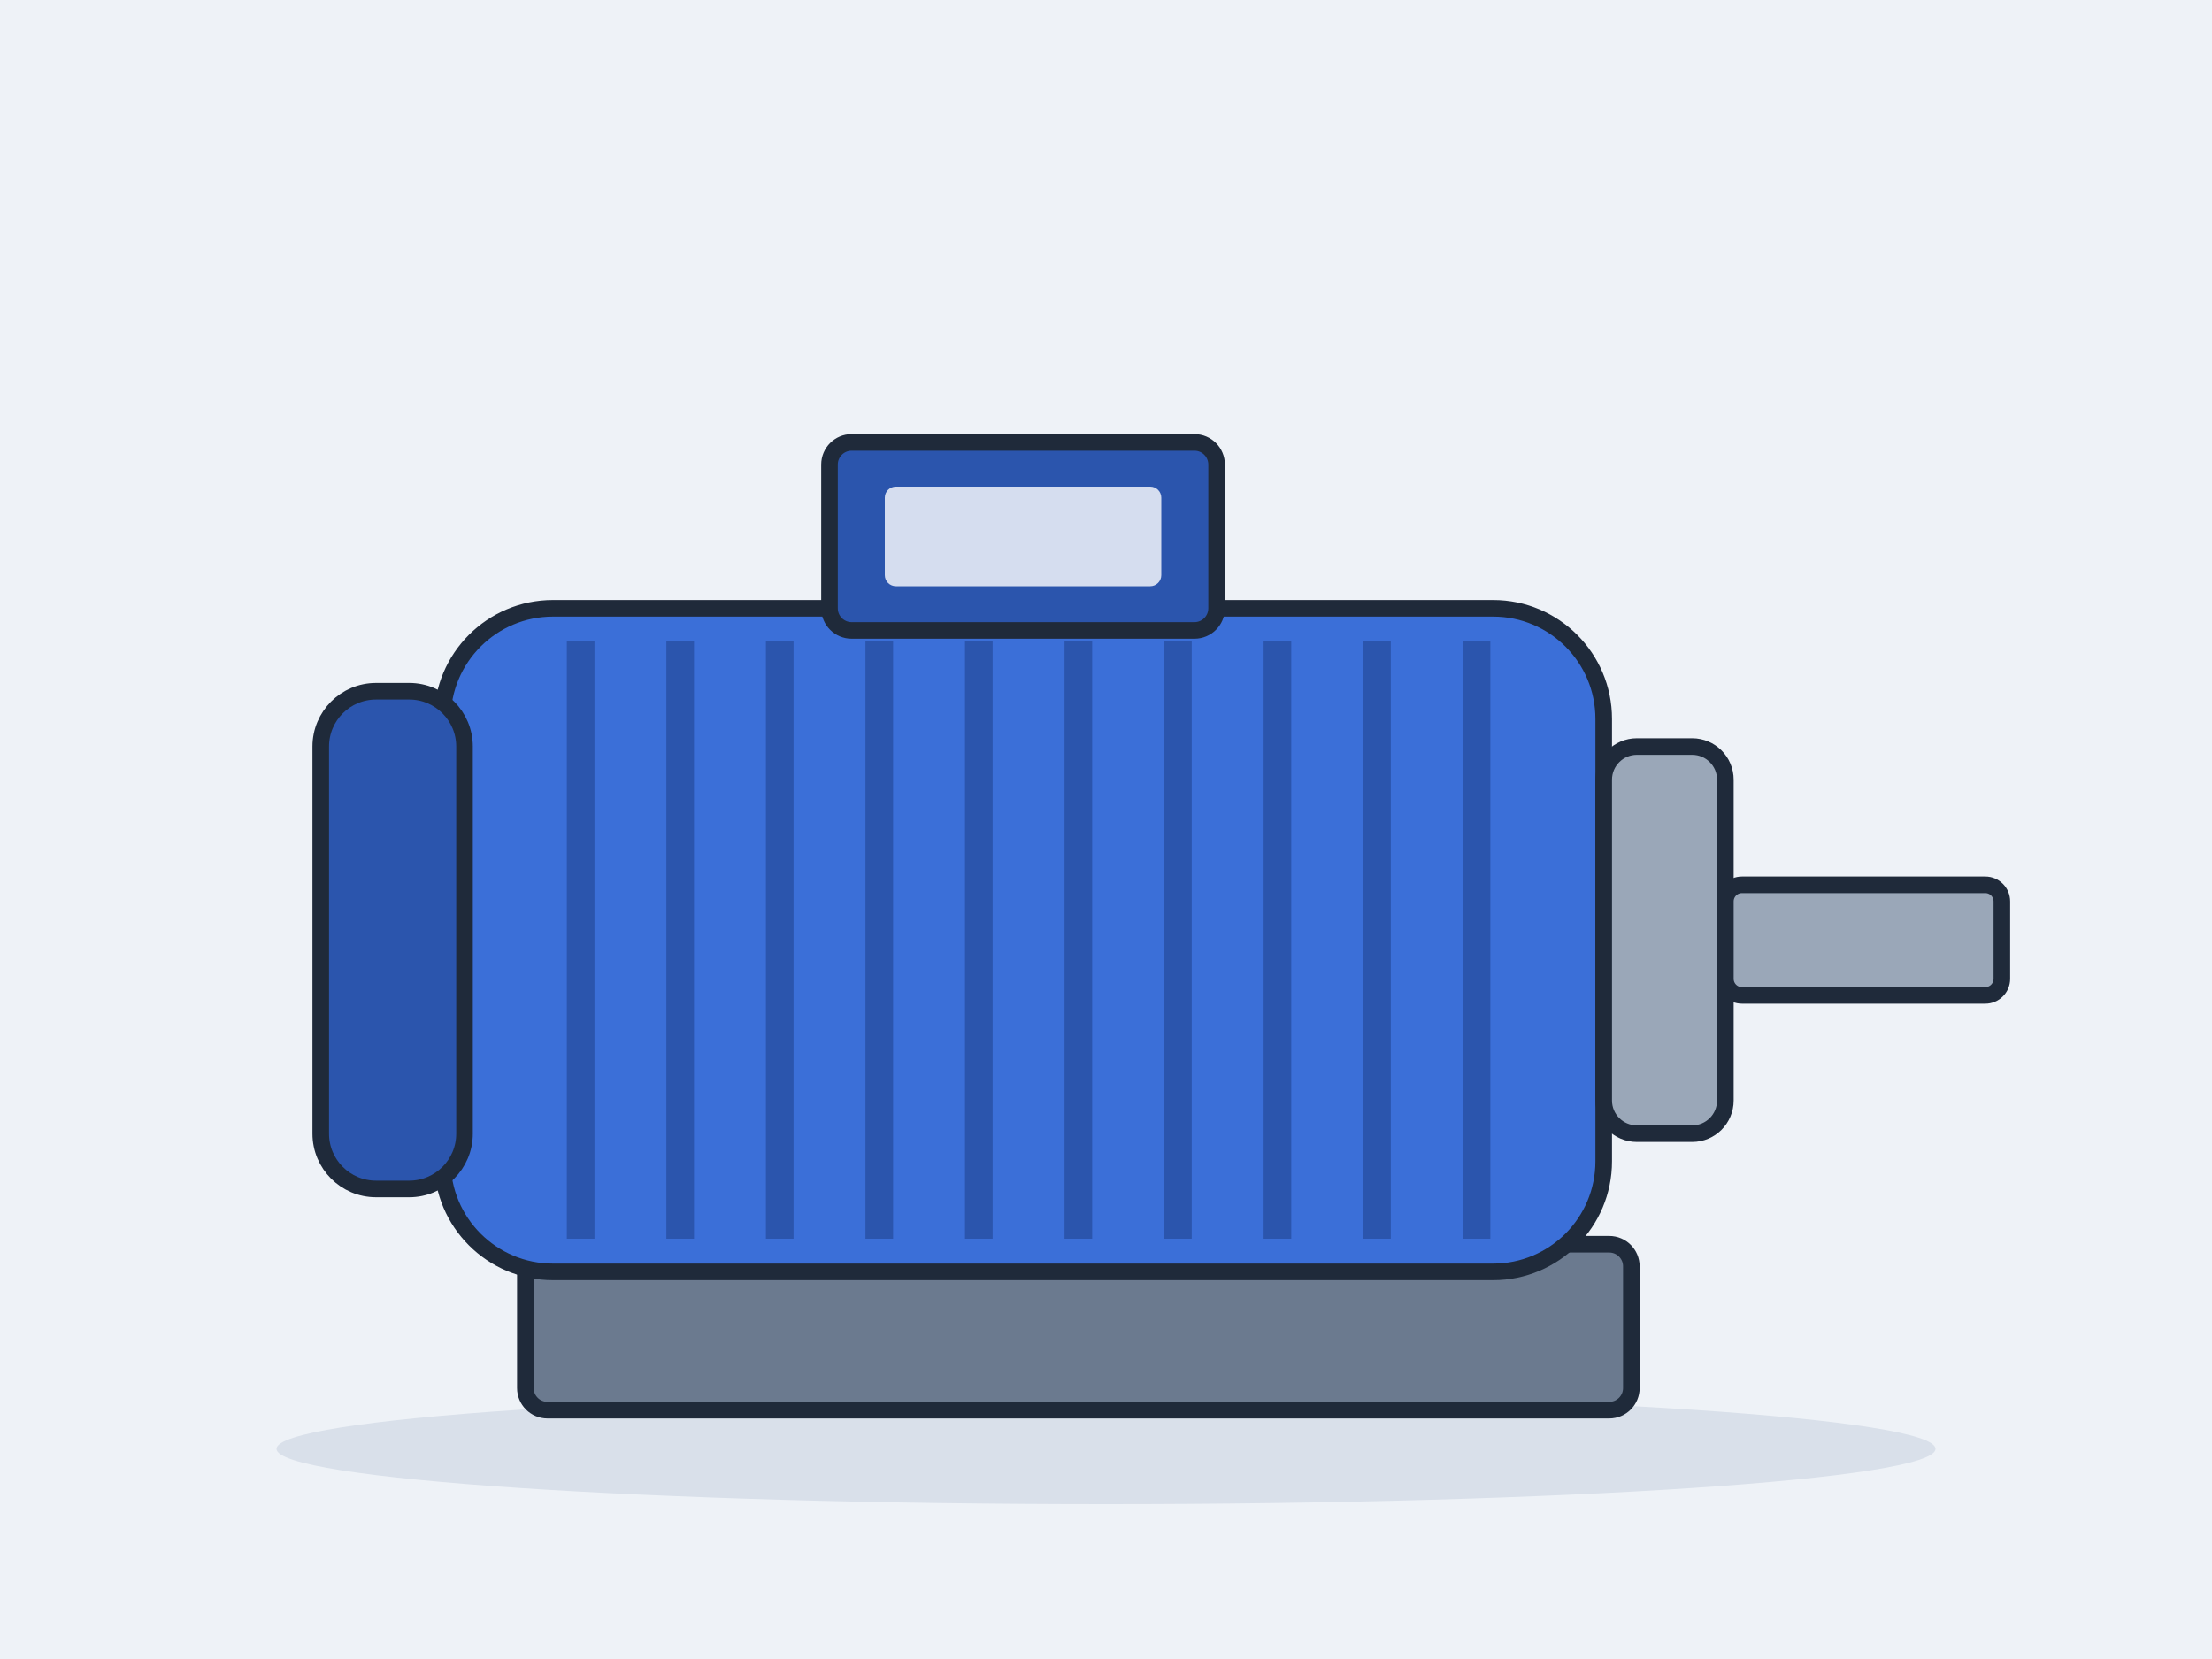
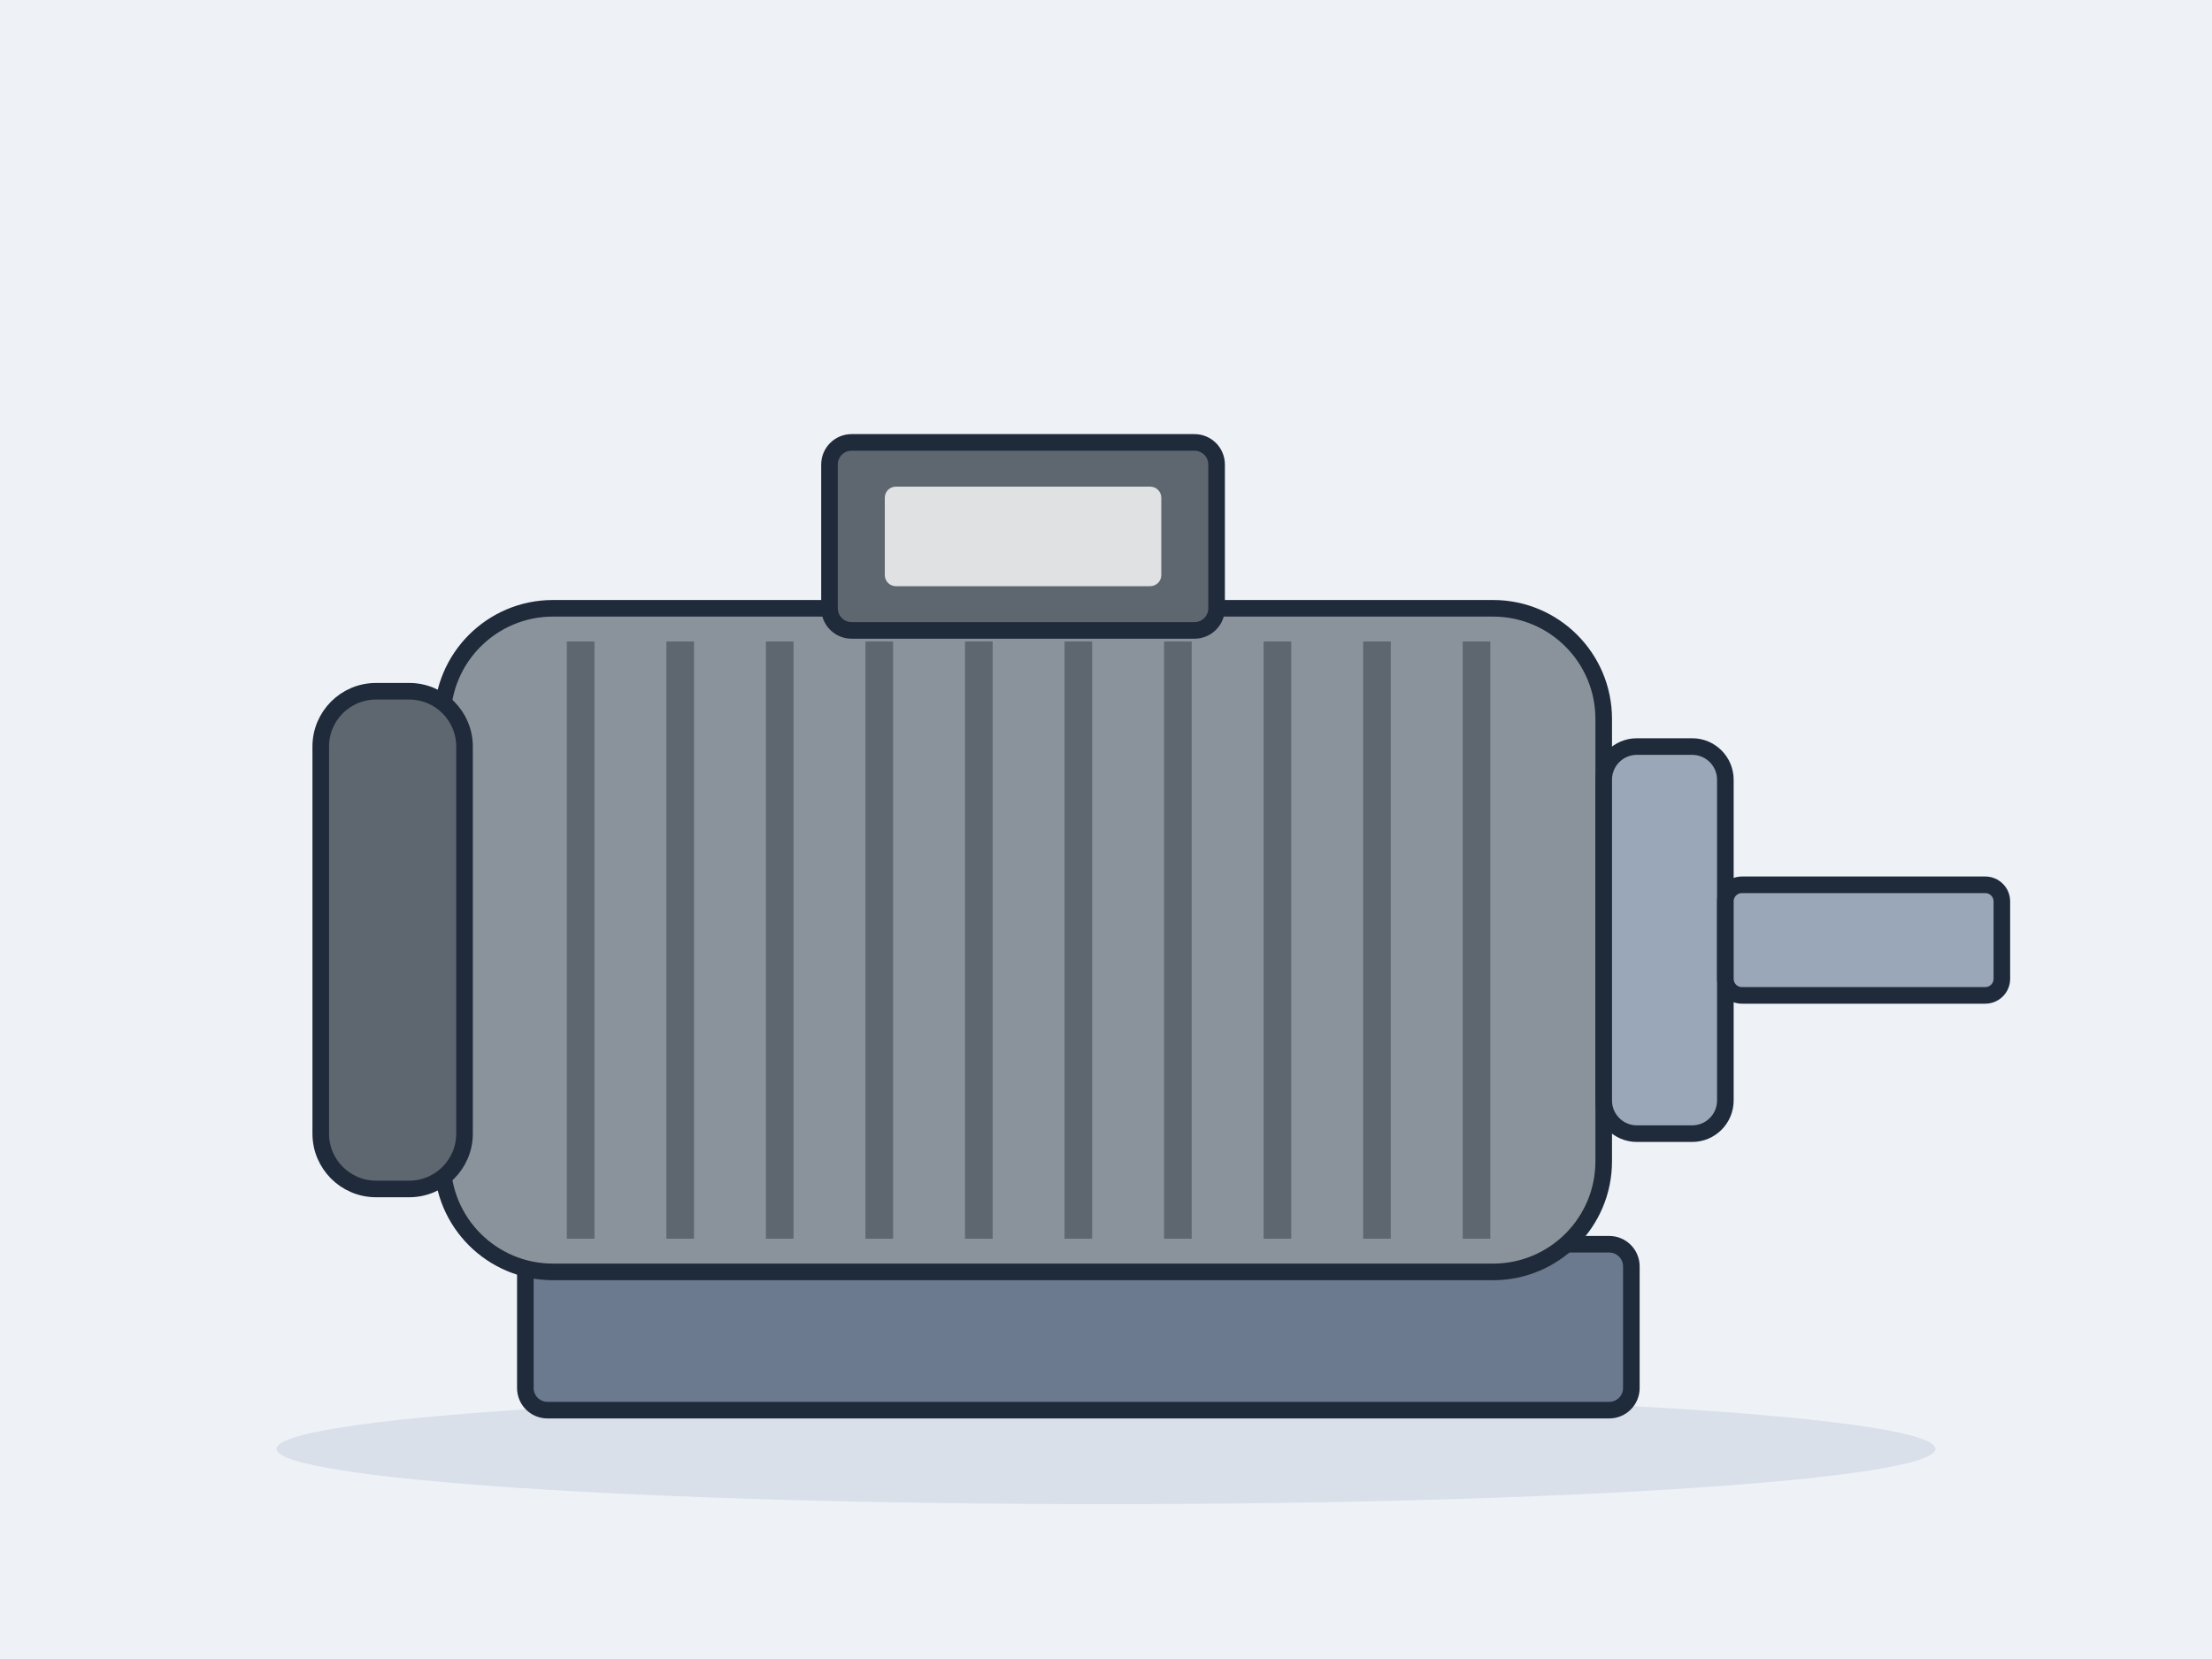
<svg xmlns="http://www.w3.org/2000/svg" viewBox="0 0 400 300">
  <rect width="400" height="300" fill="#eef2f7" />
  <ellipse cx="200" cy="262" rx="150" ry="10" fill="#d9e0ea" />
  <rect x="95" y="225" width="200" height="30" rx="4" fill="#6b7a8f" stroke="#1f2a3a" stroke-width="3" stroke-linejoin="round" />
-   <rect x="80" y="110" width="210" height="120" rx="20" fill="#3b6fd8" stroke="#1f2a3a" stroke-width="3" stroke-linejoin="round" />
-   <line x1="105" y1="116" x2="105" y2="224" stroke="#2b55ad" stroke-width="5" />
-   <line x1="123" y1="116" x2="123" y2="224" stroke="#2b55ad" stroke-width="5" />
-   <line x1="141" y1="116" x2="141" y2="224" stroke="#2b55ad" stroke-width="5" />
-   <line x1="159" y1="116" x2="159" y2="224" stroke="#2b55ad" stroke-width="5" />
-   <line x1="177" y1="116" x2="177" y2="224" stroke="#2b55ad" stroke-width="5" />
-   <line x1="195" y1="116" x2="195" y2="224" stroke="#2b55ad" stroke-width="5" />
-   <line x1="213" y1="116" x2="213" y2="224" stroke="#2b55ad" stroke-width="5" />
-   <line x1="231" y1="116" x2="231" y2="224" stroke="#2b55ad" stroke-width="5" />
-   <line x1="249" y1="116" x2="249" y2="224" stroke="#2b55ad" stroke-width="5" />
-   <line x1="267" y1="116" x2="267" y2="224" stroke="#2b55ad" stroke-width="5" />
-   <rect x="150" y="80" width="70" height="34" rx="4" fill="#2b55ad" stroke="#1f2a3a" stroke-width="3" stroke-linejoin="round" />
+   <rect x="80" y="110" width="210" height="120" rx="20" fill="#8A939C" stroke="#1f2a3a" stroke-width="3" stroke-linejoin="round" />
+   <line x1="105" y1="116" x2="105" y2="224" stroke="#5E6770" stroke-width="5" />
+   <line x1="123" y1="116" x2="123" y2="224" stroke="#5E6770" stroke-width="5" />
+   <line x1="141" y1="116" x2="141" y2="224" stroke="#5E6770" stroke-width="5" />
+   <line x1="159" y1="116" x2="159" y2="224" stroke="#5E6770" stroke-width="5" />
+   <line x1="177" y1="116" x2="177" y2="224" stroke="#5E6770" stroke-width="5" />
+   <line x1="195" y1="116" x2="195" y2="224" stroke="#5E6770" stroke-width="5" />
+   <line x1="213" y1="116" x2="213" y2="224" stroke="#5E6770" stroke-width="5" />
+   <line x1="231" y1="116" x2="231" y2="224" stroke="#5E6770" stroke-width="5" />
+   <line x1="249" y1="116" x2="249" y2="224" stroke="#5E6770" stroke-width="5" />
+   <line x1="267" y1="116" x2="267" y2="224" stroke="#5E6770" stroke-width="5" />
+   <rect x="150" y="80" width="70" height="34" rx="4" fill="#5E6770" stroke="#1f2a3a" stroke-width="3" stroke-linejoin="round" />
  <rect x="160" y="88" width="50" height="18" rx="2" fill="#ffffff" opacity=".8" />
  <rect x="290" y="135" width="22" height="70" rx="6" fill="#9aa7b8" stroke="#1f2a3a" stroke-width="3" stroke-linejoin="round" />
  <rect x="312" y="160" width="50" height="20" rx="3" fill="#9aa7b8" stroke="#1f2a3a" stroke-width="3" stroke-linejoin="round" />
-   <rect x="58" y="125" width="26" height="90" rx="10" fill="#2b55ad" stroke="#1f2a3a" stroke-width="3" stroke-linejoin="round" />
+   <rect x="58" y="125" width="26" height="90" rx="10" fill="#5E6770" stroke="#1f2a3a" stroke-width="3" stroke-linejoin="round" />
</svg>
